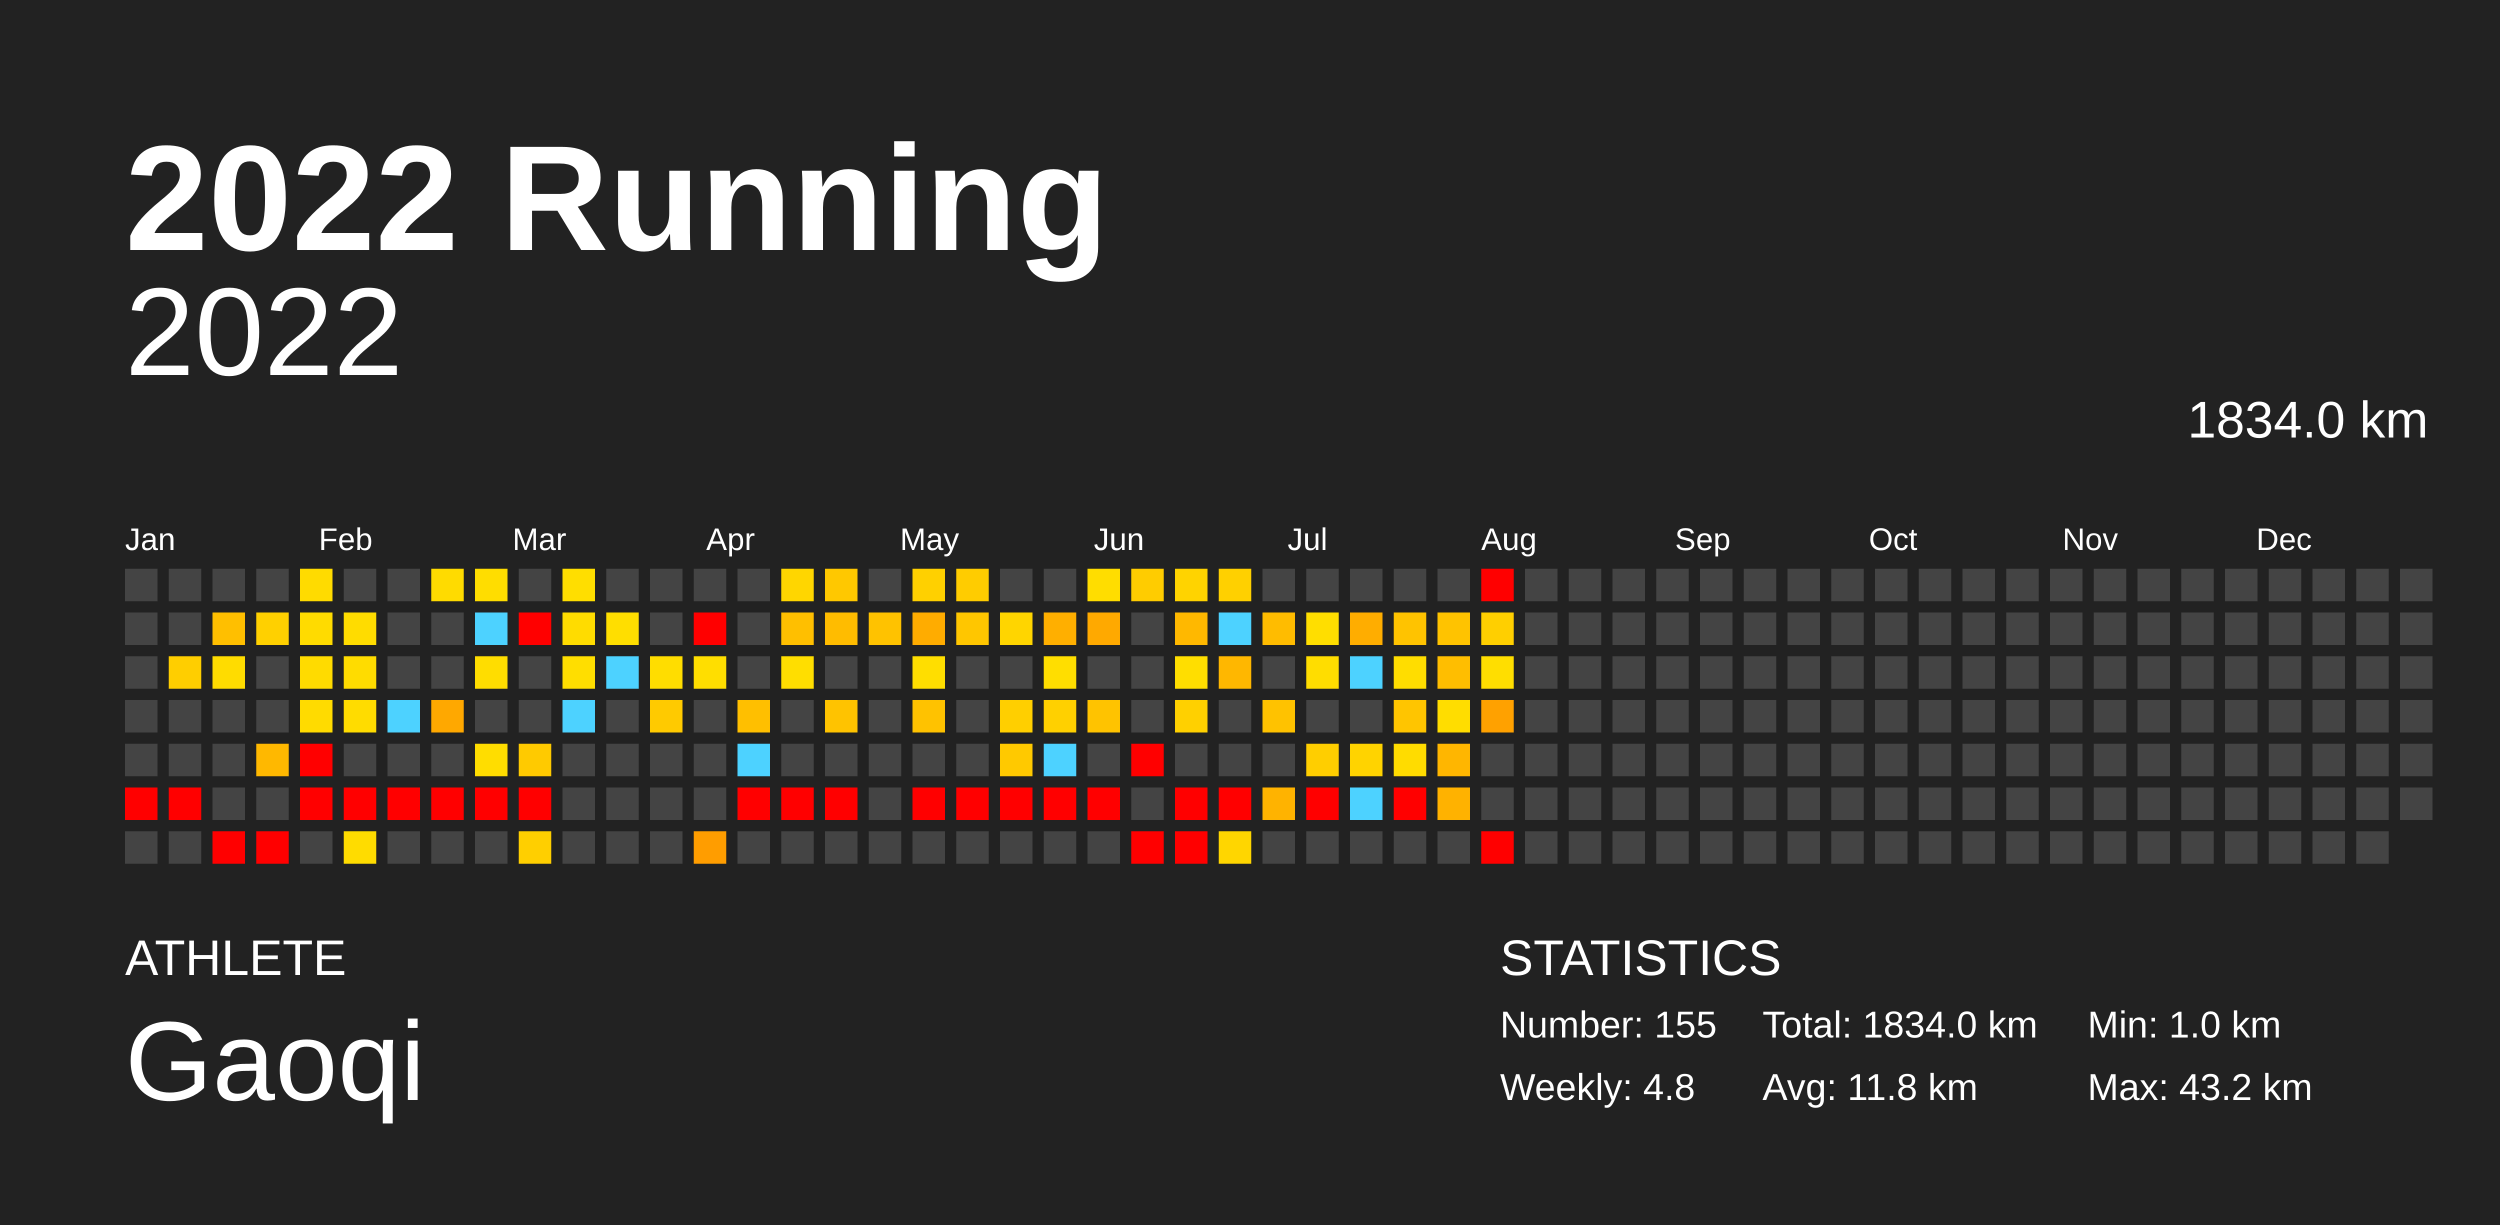
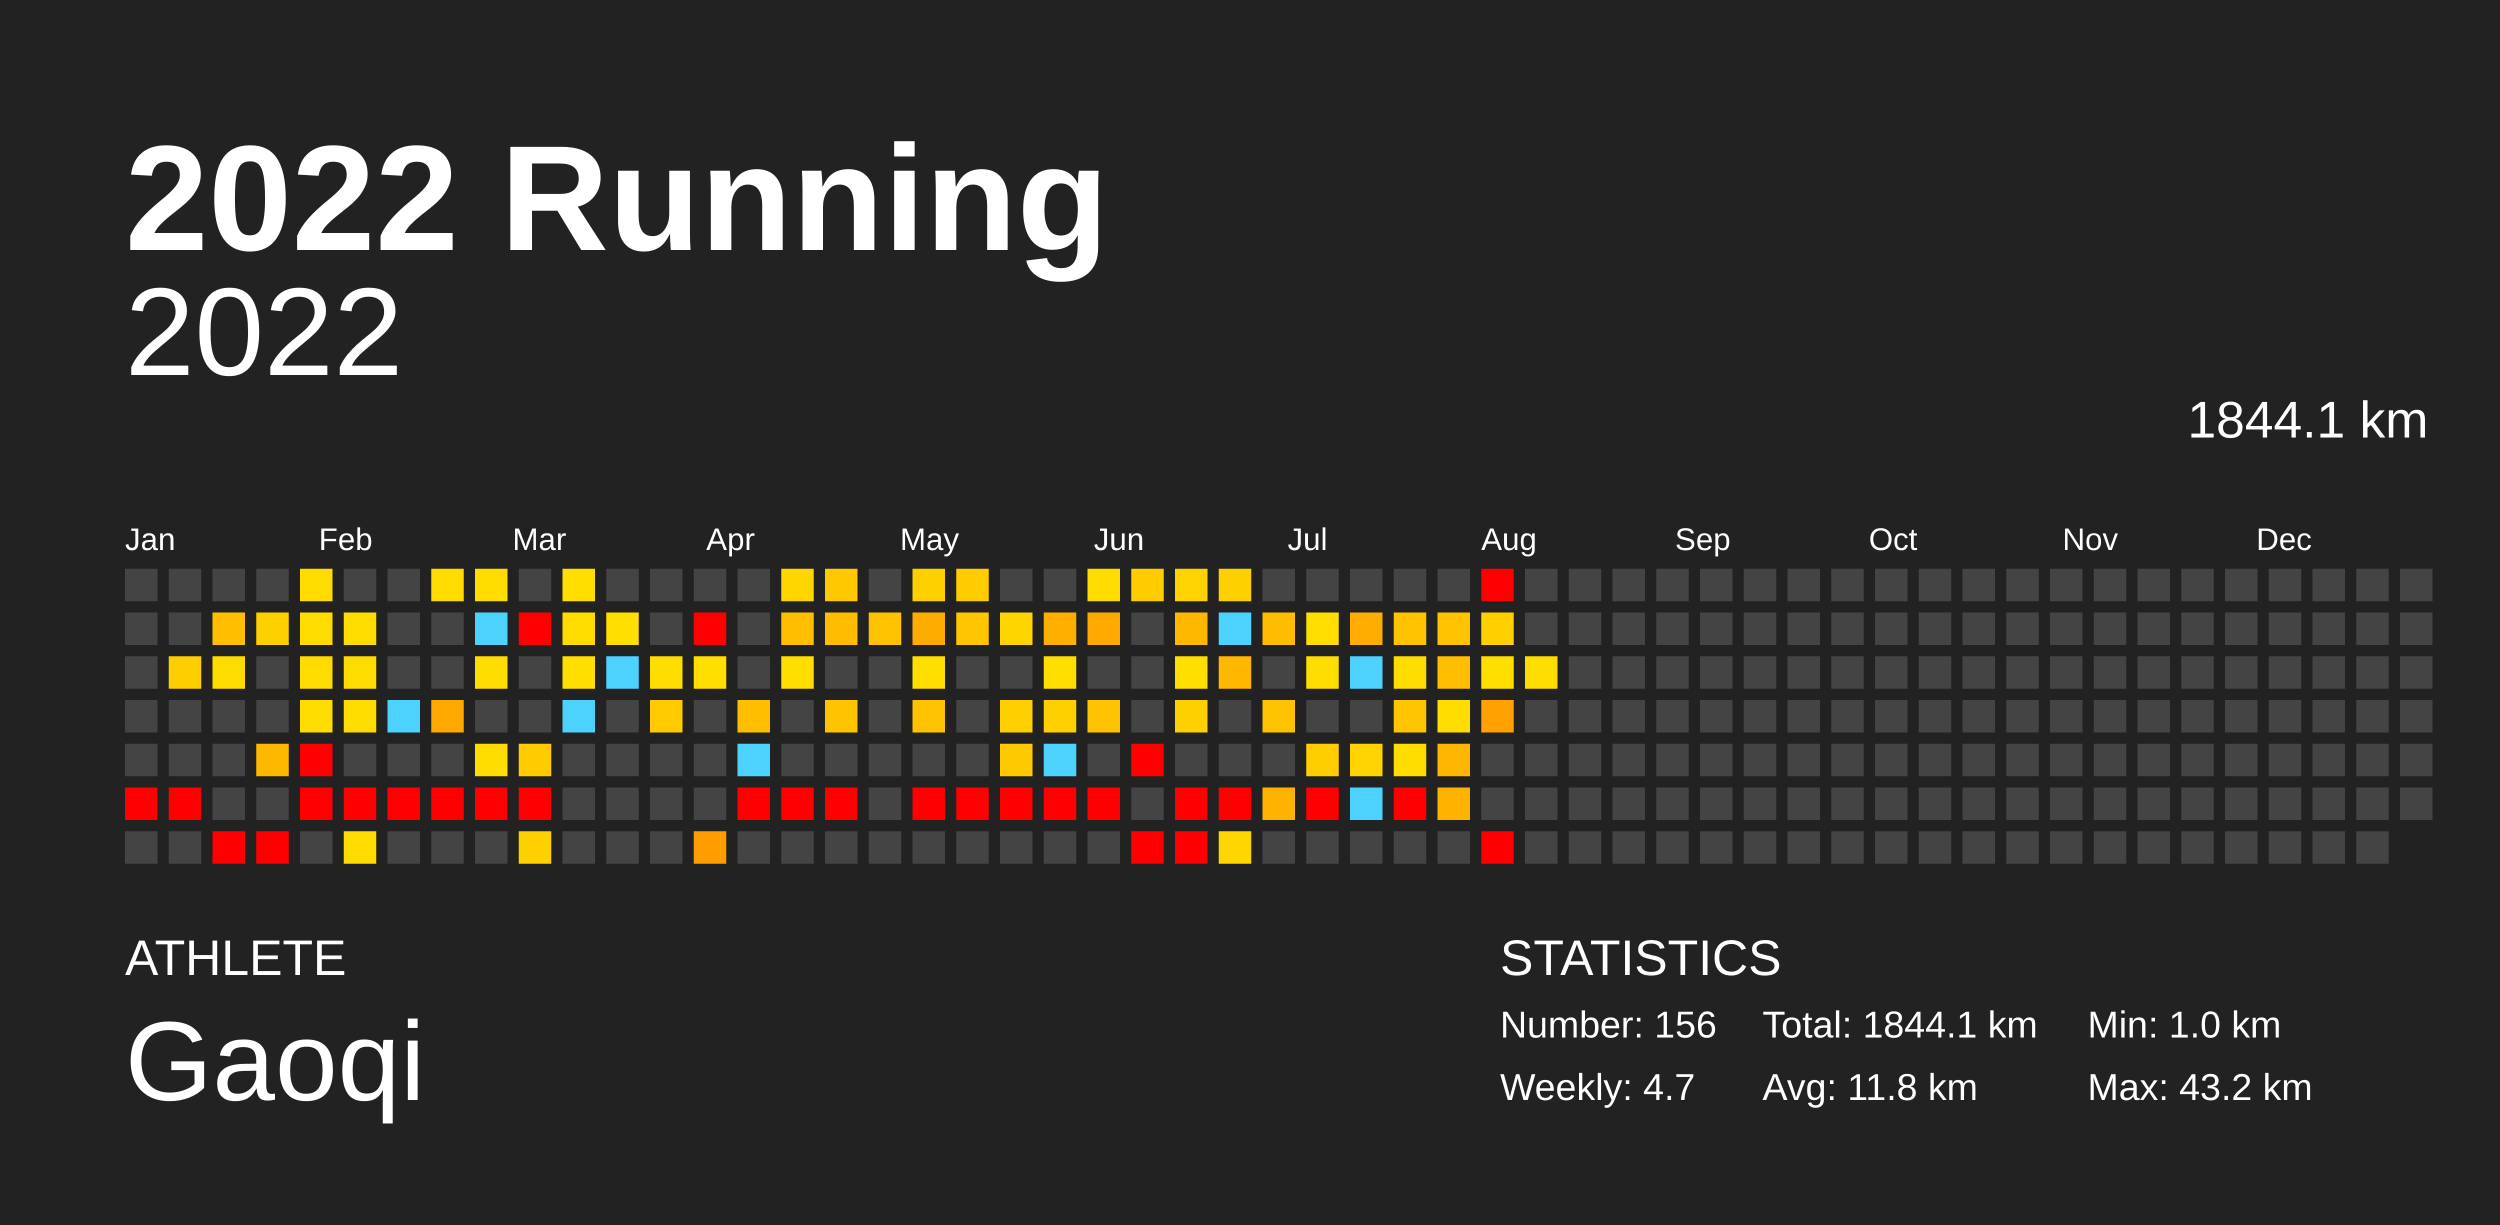
<svg xmlns="http://www.w3.org/2000/svg" baseProfile="full" height="98mm" version="1.1" viewBox="0,0,200,98" width="200mm">
  <defs />
  <rect fill="#222222" height="98" width="200" x="0" y="0" />
  <text fill="#FFFFFF" style="font-size:12px; font-family:Arial; font-weight:bold;" x="10" y="20">2022 Running</text>
  <text fill="#FFFFFF" style="font-size:4px; font-family:Arial" x="10" y="78">ATHLETE</text>
  <text fill="#FFFFFF" style="font-size:9px; font-family:Arial" x="10" y="88">Gaoqi</text>
  <text fill="#FFFFFF" style="font-size:4px; font-family:Arial" x="120" y="78">STATISTICS</text>
-   <text fill="#FFFFFF" style="font-size:3px; font-family:Arial" x="120" y="83">Number: 155</text>
-   <text fill="#FFFFFF" style="font-size:3px; font-family:Arial" x="120" y="88">Weekly: 4.8</text>
-   <text fill="#FFFFFF" style="font-size:3px; font-family:Arial" x="141" y="83">Total: 1834.0 km</text>
+   <text fill="#FFFFFF" style="font-size:3px; font-family:Arial" x="120" y="83">Number: 156</text>
+   <text fill="#FFFFFF" style="font-size:3px; font-family:Arial" x="120" y="88">Weekly: 4.7</text>
+   <text fill="#FFFFFF" style="font-size:3px; font-family:Arial" x="141" y="83">Total: 1844.1 km</text>
  <text fill="#FFFFFF" style="font-size:3px; font-family:Arial" x="141" y="88">Avg: 11.8 km</text>
  <text fill="#FFFFFF" style="font-size:3px; font-family:Arial" x="167" y="83">Min: 1.0 km</text>
  <text fill="#FFFFFF" style="font-size:3px; font-family:Arial" x="167" y="88">Max: 43.2 km</text>
  <text alignment-baseline="hanging" fill="#FFFFFF" style="font-size:10.0px; font-family:Arial;" x="10" y="30">2022</text>
-   <text alignment-baseline="hanging" fill="#FFFFFF" style="font-size:4.125px; font-family:Arial;" x="175" y="35">1834.0 km</text>
+   <text alignment-baseline="hanging" fill="#FFFFFF" style="font-size:4.125px; font-family:Arial;" x="175" y="35">1844.1 km</text>
  <text fill="#FFFFFF" style="font-size:2.5px; font-family:Arial" x="10.0" y="44">Jan</text>
  <text fill="#FFFFFF" style="font-size:2.5px; font-family:Arial" x="25.5" y="44">Feb</text>
  <text fill="#FFFFFF" style="font-size:2.5px; font-family:Arial" x="41.0" y="44">Mar</text>
  <text fill="#FFFFFF" style="font-size:2.5px; font-family:Arial" x="56.5" y="44">Apr</text>
  <text fill="#FFFFFF" style="font-size:2.5px; font-family:Arial" x="72.0" y="44">May</text>
  <text fill="#FFFFFF" style="font-size:2.5px; font-family:Arial" x="87.5" y="44">Jun</text>
  <text fill="#FFFFFF" style="font-size:2.5px; font-family:Arial" x="103.0" y="44">Jul</text>
  <text fill="#FFFFFF" style="font-size:2.5px; font-family:Arial" x="118.5" y="44">Aug</text>
  <text fill="#FFFFFF" style="font-size:2.5px; font-family:Arial" x="134.0" y="44">Sep</text>
  <text fill="#FFFFFF" style="font-size:2.5px; font-family:Arial" x="149.5" y="44">Oct</text>
  <text fill="#FFFFFF" style="font-size:2.5px; font-family:Arial" x="165.0" y="44">Nov</text>
  <text fill="#FFFFFF" style="font-size:2.5px; font-family:Arial" x="180.5" y="44">Dec</text>
  <rect fill="#444444" height="2.6" width="2.6" x="10.0" y="45.5" />
  <rect fill="#444444" height="2.6" width="2.6" x="10.0" y="49.0" />
  <rect fill="#444444" height="2.6" width="2.6" x="10.0" y="52.5" />
  <rect fill="#444444" height="2.6" width="2.6" x="10.0" y="56.0" />
  <rect fill="#444444" height="2.6" width="2.6" x="10.0" y="59.5" />
  <rect fill="red" height="2.6" width="2.6" x="10.0" y="63.0" />
  <rect fill="#444444" height="2.6" width="2.6" x="10.0" y="66.5" />
  <rect fill="#444444" height="2.6" width="2.6" x="13.5" y="45.5" />
  <rect fill="#444444" height="2.6" width="2.6" x="13.5" y="49.0" />
  <rect fill="#ffce00" height="2.6" width="2.6" x="13.5" y="52.5" />
  <rect fill="#444444" height="2.6" width="2.6" x="13.5" y="56.0" />
  <rect fill="#444444" height="2.6" width="2.6" x="13.5" y="59.5" />
  <rect fill="red" height="2.6" width="2.6" x="13.5" y="63.0" />
  <rect fill="#444444" height="2.6" width="2.6" x="13.5" y="66.5" />
  <rect fill="#444444" height="2.6" width="2.6" x="17.0" y="45.5" />
  <rect fill="#ffbf00" height="2.6" width="2.6" x="17.0" y="49.0" />
  <rect fill="#ffdc00" height="2.6" width="2.6" x="17.0" y="52.5" />
  <rect fill="#444444" height="2.6" width="2.6" x="17.0" y="56.0" />
  <rect fill="#444444" height="2.6" width="2.6" x="17.0" y="59.5" />
  <rect fill="#444444" height="2.6" width="2.6" x="17.0" y="63.0" />
  <rect fill="red" height="2.6" width="2.6" x="17.0" y="66.5" />
  <rect fill="#444444" height="2.6" width="2.6" x="20.5" y="45.5" />
  <rect fill="#ffd000" height="2.6" width="2.6" x="20.5" y="49.0" />
  <rect fill="#444444" height="2.6" width="2.6" x="20.5" y="52.5" />
  <rect fill="#444444" height="2.6" width="2.6" x="20.5" y="56.0" />
  <rect fill="#ffb800" height="2.6" width="2.6" x="20.5" y="59.5" />
  <rect fill="#444444" height="2.6" width="2.6" x="20.5" y="63.0" />
  <rect fill="red" height="2.6" width="2.6" x="20.5" y="66.5" />
  <rect fill="#ffdb00" height="2.6" width="2.6" x="24.0" y="45.5" />
  <rect fill="#ffdb00" height="2.6" width="2.6" x="24.0" y="49.0" />
  <rect fill="#ffdb00" height="2.6" width="2.6" x="24.0" y="52.5" />
  <rect fill="#ffdb00" height="2.6" width="2.6" x="24.0" y="56.0" />
  <rect fill="red" height="2.6" width="2.6" x="24.0" y="59.5" />
  <rect fill="red" height="2.6" width="2.6" x="24.0" y="63.0" />
  <rect fill="#444444" height="2.6" width="2.6" x="24.0" y="66.5" />
  <rect fill="#444444" height="2.6" width="2.6" x="27.5" y="45.5" />
  <rect fill="#ffdc00" height="2.6" width="2.6" x="27.5" y="49.0" />
  <rect fill="#ffdc00" height="2.6" width="2.6" x="27.5" y="52.5" />
  <rect fill="#ffdc00" height="2.6" width="2.6" x="27.5" y="56.0" />
  <rect fill="#444444" height="2.6" width="2.6" x="27.5" y="59.5" />
  <rect fill="red" height="2.6" width="2.6" x="27.5" y="63.0" />
  <rect fill="#ffdc00" height="2.6" width="2.6" x="27.5" y="66.5" />
  <rect fill="#444444" height="2.6" width="2.6" x="31.0" y="45.5" />
  <rect fill="#444444" height="2.6" width="2.6" x="31.0" y="49.0" />
  <rect fill="#444444" height="2.6" width="2.6" x="31.0" y="52.5" />
  <rect fill="#4dd2ff" height="2.6" width="2.6" x="31.0" y="56.0" />
  <rect fill="#444444" height="2.6" width="2.6" x="31.0" y="59.5" />
  <rect fill="red" height="2.6" width="2.6" x="31.0" y="63.0" />
  <rect fill="#444444" height="2.6" width="2.6" x="31.0" y="66.5" />
  <rect fill="#ffdb00" height="2.6" width="2.6" x="34.5" y="45.5" />
  <rect fill="#444444" height="2.6" width="2.6" x="34.5" y="49.0" />
  <rect fill="#444444" height="2.6" width="2.6" x="34.5" y="52.5" />
  <rect fill="#ffa800" height="2.6" width="2.6" x="34.5" y="56.0" />
  <rect fill="#444444" height="2.6" width="2.6" x="34.5" y="59.5" />
  <rect fill="red" height="2.6" width="2.6" x="34.5" y="63.0" />
  <rect fill="#444444" height="2.6" width="2.6" x="34.5" y="66.5" />
  <rect fill="#ffdd00" height="2.6" width="2.6" x="38.0" y="45.5" />
  <rect fill="#4dd2ff" height="2.6" width="2.6" x="38.0" y="49.0" />
  <rect fill="#ffdd00" height="2.6" width="2.6" x="38.0" y="52.5" />
  <rect fill="#444444" height="2.6" width="2.6" x="38.0" y="56.0" />
  <rect fill="#ffdd00" height="2.6" width="2.6" x="38.0" y="59.5" />
  <rect fill="red" height="2.6" width="2.6" x="38.0" y="63.0" />
  <rect fill="#444444" height="2.6" width="2.6" x="38.0" y="66.5" />
  <rect fill="#444444" height="2.6" width="2.6" x="41.5" y="45.5" />
  <rect fill="red" height="2.6" width="2.6" x="41.5" y="49.0" />
  <rect fill="#444444" height="2.6" width="2.6" x="41.5" y="52.5" />
  <rect fill="#444444" height="2.6" width="2.6" x="41.5" y="56.0" />
  <rect fill="#ffca00" height="2.6" width="2.6" x="41.5" y="59.5" />
  <rect fill="red" height="2.6" width="2.6" x="41.5" y="63.0" />
  <rect fill="#ffcf00" height="2.6" width="2.6" x="41.5" y="66.5" />
  <rect fill="#ffde00" height="2.6" width="2.6" x="45.0" y="45.5" />
  <rect fill="#ffdc00" height="2.6" width="2.6" x="45.0" y="49.0" />
  <rect fill="#ffde00" height="2.6" width="2.6" x="45.0" y="52.5" />
  <rect fill="#4dd2ff" height="2.6" width="2.6" x="45.0" y="56.0" />
  <rect fill="#444444" height="2.6" width="2.6" x="45.0" y="59.5" />
  <rect fill="#444444" height="2.6" width="2.6" x="45.0" y="63.0" />
  <rect fill="#444444" height="2.6" width="2.6" x="45.0" y="66.5" />
  <rect fill="#444444" height="2.6" width="2.6" x="48.5" y="45.5" />
  <rect fill="#ffde00" height="2.6" width="2.6" x="48.5" y="49.0" />
  <rect fill="#4dd2ff" height="2.6" width="2.6" x="48.5" y="52.5" />
  <rect fill="#444444" height="2.6" width="2.6" x="48.5" y="56.0" />
  <rect fill="#444444" height="2.6" width="2.6" x="48.5" y="59.5" />
  <rect fill="#444444" height="2.6" width="2.6" x="48.5" y="63.0" />
  <rect fill="#444444" height="2.6" width="2.6" x="48.5" y="66.5" />
  <rect fill="#444444" height="2.6" width="2.6" x="52.0" y="45.5" />
  <rect fill="#444444" height="2.6" width="2.6" x="52.0" y="49.0" />
  <rect fill="#ffdd00" height="2.6" width="2.6" x="52.0" y="52.5" />
  <rect fill="#ffca00" height="2.6" width="2.6" x="52.0" y="56.0" />
  <rect fill="#444444" height="2.6" width="2.6" x="52.0" y="59.5" />
  <rect fill="#444444" height="2.6" width="2.6" x="52.0" y="63.0" />
  <rect fill="#444444" height="2.6" width="2.6" x="52.0" y="66.5" />
  <rect fill="#444444" height="2.6" width="2.6" x="55.5" y="45.5" />
  <rect fill="red" height="2.6" width="2.6" x="55.5" y="49.0" />
  <rect fill="#ffde00" height="2.6" width="2.6" x="55.5" y="52.5" />
  <rect fill="#444444" height="2.6" width="2.6" x="55.5" y="56.0" />
  <rect fill="#444444" height="2.6" width="2.6" x="55.5" y="59.5" />
  <rect fill="#444444" height="2.6" width="2.6" x="55.5" y="63.0" />
  <rect fill="#ff9d00" height="2.6" width="2.6" x="55.5" y="66.5" />
  <rect fill="#444444" height="2.6" width="2.6" x="59.0" y="45.5" />
  <rect fill="#444444" height="2.6" width="2.6" x="59.0" y="49.0" />
  <rect fill="#444444" height="2.6" width="2.6" x="59.0" y="52.5" />
  <rect fill="#ffbf00" height="2.6" width="2.6" x="59.0" y="56.0" />
  <rect fill="#4dd2ff" height="2.6" width="2.6" x="59.0" y="59.5" />
  <rect fill="red" height="2.6" width="2.6" x="59.0" y="63.0" />
  <rect fill="#444444" height="2.6" width="2.6" x="59.0" y="66.5" />
  <rect fill="#ffd600" height="2.6" width="2.6" x="62.5" y="45.5" />
  <rect fill="#ffbf00" height="2.6" width="2.6" x="62.5" y="49.0" />
  <rect fill="#ffde00" height="2.6" width="2.6" x="62.5" y="52.5" />
  <rect fill="#444444" height="2.6" width="2.6" x="62.5" y="56.0" />
  <rect fill="#444444" height="2.6" width="2.6" x="62.5" y="59.5" />
  <rect fill="red" height="2.6" width="2.6" x="62.5" y="63.0" />
  <rect fill="#444444" height="2.6" width="2.6" x="62.5" y="66.5" />
  <rect fill="#ffc800" height="2.6" width="2.6" x="66.0" y="45.5" />
  <rect fill="#ffbc00" height="2.6" width="2.6" x="66.0" y="49.0" />
  <rect fill="#444444" height="2.6" width="2.6" x="66.0" y="52.5" />
  <rect fill="#ffc300" height="2.6" width="2.6" x="66.0" y="56.0" />
  <rect fill="#444444" height="2.6" width="2.6" x="66.0" y="59.5" />
  <rect fill="red" height="2.6" width="2.6" x="66.0" y="63.0" />
  <rect fill="#444444" height="2.6" width="2.6" x="66.0" y="66.5" />
  <rect fill="#444444" height="2.6" width="2.6" x="69.5" y="45.5" />
  <rect fill="#ffc200" height="2.6" width="2.6" x="69.5" y="49.0" />
  <rect fill="#444444" height="2.6" width="2.6" x="69.5" y="52.5" />
  <rect fill="#444444" height="2.6" width="2.6" x="69.5" y="56.0" />
  <rect fill="#444444" height="2.6" width="2.6" x="69.5" y="59.5" />
  <rect fill="#444444" height="2.6" width="2.6" x="69.5" y="63.0" />
  <rect fill="#444444" height="2.6" width="2.6" x="69.5" y="66.5" />
  <rect fill="#ffd000" height="2.6" width="2.6" x="73.0" y="45.5" />
  <rect fill="#ffac00" height="2.6" width="2.6" x="73.0" y="49.0" />
  <rect fill="#ffde00" height="2.6" width="2.6" x="73.0" y="52.5" />
  <rect fill="#ffc200" height="2.6" width="2.6" x="73.0" y="56.0" />
  <rect fill="#444444" height="2.6" width="2.6" x="73.0" y="59.5" />
  <rect fill="red" height="2.6" width="2.6" x="73.0" y="63.0" />
  <rect fill="#444444" height="2.6" width="2.6" x="73.0" y="66.5" />
  <rect fill="#ffcc00" height="2.6" width="2.6" x="76.5" y="45.5" />
  <rect fill="#ffc600" height="2.6" width="2.6" x="76.5" y="49.0" />
  <rect fill="#444444" height="2.6" width="2.6" x="76.5" y="52.5" />
  <rect fill="#444444" height="2.6" width="2.6" x="76.5" y="56.0" />
  <rect fill="#444444" height="2.6" width="2.6" x="76.5" y="59.5" />
  <rect fill="red" height="2.6" width="2.6" x="76.5" y="63.0" />
  <rect fill="#444444" height="2.6" width="2.6" x="76.5" y="66.5" />
  <rect fill="#444444" height="2.6" width="2.6" x="80.0" y="45.5" />
  <rect fill="#ffd500" height="2.6" width="2.6" x="80.0" y="49.0" />
  <rect fill="#444444" height="2.6" width="2.6" x="80.0" y="52.5" />
  <rect fill="#ffcf00" height="2.6" width="2.6" x="80.0" y="56.0" />
  <rect fill="#ffc900" height="2.6" width="2.6" x="80.0" y="59.5" />
  <rect fill="red" height="2.6" width="2.6" x="80.0" y="63.0" />
  <rect fill="#444444" height="2.6" width="2.6" x="80.0" y="66.5" />
  <rect fill="#444444" height="2.6" width="2.6" x="83.5" y="45.5" />
  <rect fill="#ffaf00" height="2.6" width="2.6" x="83.5" y="49.0" />
  <rect fill="#ffde00" height="2.6" width="2.6" x="83.5" y="52.5" />
  <rect fill="#ffd000" height="2.6" width="2.6" x="83.5" y="56.0" />
  <rect fill="#4dd2ff" height="2.6" width="2.6" x="83.5" y="59.5" />
  <rect fill="red" height="2.6" width="2.6" x="83.5" y="63.0" />
  <rect fill="#444444" height="2.6" width="2.6" x="83.5" y="66.5" />
  <rect fill="#ffdd00" height="2.6" width="2.6" x="87.0" y="45.5" />
  <rect fill="#ffa900" height="2.6" width="2.6" x="87.0" y="49.0" />
  <rect fill="#444444" height="2.6" width="2.6" x="87.0" y="52.5" />
  <rect fill="#ffc300" height="2.6" width="2.6" x="87.0" y="56.0" />
  <rect fill="#444444" height="2.6" width="2.6" x="87.0" y="59.5" />
  <rect fill="red" height="2.6" width="2.6" x="87.0" y="63.0" />
  <rect fill="#444444" height="2.6" width="2.6" x="87.0" y="66.5" />
  <rect fill="#ffcc00" height="2.6" width="2.6" x="90.5" y="45.5" />
  <rect fill="#444444" height="2.6" width="2.6" x="90.5" y="49.0" />
  <rect fill="#444444" height="2.6" width="2.6" x="90.5" y="52.5" />
  <rect fill="#444444" height="2.6" width="2.6" x="90.5" y="56.0" />
  <rect fill="red" height="2.6" width="2.6" x="90.5" y="59.5" />
  <rect fill="#444444" height="2.6" width="2.6" x="90.5" y="63.0" />
  <rect fill="red" height="2.6" width="2.6" x="90.5" y="66.5" />
  <rect fill="#ffd300" height="2.6" width="2.6" x="94.0" y="45.5" />
  <rect fill="#ffb800" height="2.6" width="2.6" x="94.0" y="49.0" />
  <rect fill="#ffde00" height="2.6" width="2.6" x="94.0" y="52.5" />
  <rect fill="#ffd000" height="2.6" width="2.6" x="94.0" y="56.0" />
  <rect fill="#444444" height="2.6" width="2.6" x="94.0" y="59.5" />
  <rect fill="red" height="2.6" width="2.6" x="94.0" y="63.0" />
  <rect fill="red" height="2.6" width="2.6" x="94.0" y="66.5" />
  <rect fill="#ffd000" height="2.6" width="2.6" x="97.5" y="45.5" />
  <rect fill="#4dd2ff" height="2.6" width="2.6" x="97.5" y="49.0" />
  <rect fill="#ffb700" height="2.6" width="2.6" x="97.5" y="52.5" />
  <rect fill="#444444" height="2.6" width="2.6" x="97.5" y="56.0" />
  <rect fill="#444444" height="2.6" width="2.6" x="97.5" y="59.5" />
  <rect fill="red" height="2.6" width="2.6" x="97.5" y="63.0" />
  <rect fill="#ffd600" height="2.6" width="2.6" x="97.5" y="66.5" />
  <rect fill="#444444" height="2.6" width="2.6" x="101.0" y="45.5" />
  <rect fill="#ffbc00" height="2.6" width="2.6" x="101.0" y="49.0" />
  <rect fill="#444444" height="2.6" width="2.6" x="101.0" y="52.5" />
  <rect fill="#ffc200" height="2.6" width="2.6" x="101.0" y="56.0" />
  <rect fill="#444444" height="2.6" width="2.6" x="101.0" y="59.5" />
  <rect fill="#ffb300" height="2.6" width="2.6" x="101.0" y="63.0" />
  <rect fill="#444444" height="2.6" width="2.6" x="101.0" y="66.5" />
  <rect fill="#444444" height="2.6" width="2.6" x="104.5" y="45.5" />
  <rect fill="#ffde00" height="2.6" width="2.6" x="104.5" y="49.0" />
  <rect fill="#ffdd00" height="2.6" width="2.6" x="104.5" y="52.5" />
  <rect fill="#444444" height="2.6" width="2.6" x="104.5" y="56.0" />
  <rect fill="#ffce00" height="2.6" width="2.6" x="104.5" y="59.5" />
  <rect fill="red" height="2.6" width="2.6" x="104.5" y="63.0" />
  <rect fill="#444444" height="2.6" width="2.6" x="104.5" y="66.5" />
  <rect fill="#444444" height="2.6" width="2.6" x="108.0" y="45.5" />
  <rect fill="#ffad00" height="2.6" width="2.6" x="108.0" y="49.0" />
  <rect fill="#4dd2ff" height="2.6" width="2.6" x="108.0" y="52.5" />
  <rect fill="#444444" height="2.6" width="2.6" x="108.0" y="56.0" />
  <rect fill="#ffd300" height="2.6" width="2.6" x="108.0" y="59.5" />
  <rect fill="#4dd2ff" height="2.6" width="2.6" x="108.0" y="63.0" />
  <rect fill="#444444" height="2.6" width="2.6" x="108.0" y="66.5" />
  <rect fill="#444444" height="2.6" width="2.6" x="111.5" y="45.5" />
  <rect fill="#ffc300" height="2.6" width="2.6" x="111.5" y="49.0" />
  <rect fill="#ffdd00" height="2.6" width="2.6" x="111.5" y="52.5" />
  <rect fill="#ffc500" height="2.6" width="2.6" x="111.5" y="56.0" />
  <rect fill="#ffdc00" height="2.6" width="2.6" x="111.5" y="59.5" />
  <rect fill="red" height="2.6" width="2.6" x="111.5" y="63.0" />
  <rect fill="#444444" height="2.6" width="2.6" x="111.5" y="66.5" />
  <rect fill="#444444" height="2.6" width="2.6" x="115.0" y="45.5" />
  <rect fill="#ffc300" height="2.6" width="2.6" x="115.0" y="49.0" />
  <rect fill="#ffbe00" height="2.6" width="2.6" x="115.0" y="52.5" />
  <rect fill="#ffdd00" height="2.6" width="2.6" x="115.0" y="56.0" />
  <rect fill="#ffb600" height="2.6" width="2.6" x="115.0" y="59.5" />
  <rect fill="#ffb200" height="2.6" width="2.6" x="115.0" y="63.0" />
  <rect fill="#444444" height="2.6" width="2.6" x="115.0" y="66.5" />
  <rect fill="red" height="2.6" width="2.6" x="118.5" y="45.5" />
  <rect fill="#ffcf00" height="2.6" width="2.6" x="118.5" y="49.0" />
  <rect fill="#ffde00" height="2.6" width="2.6" x="118.5" y="52.5" />
  <rect fill="#ffa100" height="2.6" width="2.6" x="118.5" y="56.0" />
  <rect fill="#444444" height="2.6" width="2.6" x="118.5" y="59.5" />
  <rect fill="#444444" height="2.6" width="2.6" x="118.5" y="63.0" />
  <rect fill="red" height="2.6" width="2.6" x="118.5" y="66.5" />
  <rect fill="#444444" height="2.6" width="2.6" x="122.0" y="45.5" />
  <rect fill="#444444" height="2.6" width="2.6" x="122.0" y="49.0" />
-   <rect fill="#444444" height="2.6" width="2.6" x="122.0" y="52.5" />
+   <rect fill="#ffdd00" height="2.6" width="2.6" x="122.0" y="52.5" />
  <rect fill="#444444" height="2.6" width="2.6" x="122.0" y="56.0" />
  <rect fill="#444444" height="2.6" width="2.6" x="122.0" y="59.5" />
  <rect fill="#444444" height="2.6" width="2.6" x="122.0" y="63.0" />
  <rect fill="#444444" height="2.6" width="2.6" x="122.0" y="66.5" />
  <rect fill="#444444" height="2.6" width="2.6" x="125.5" y="45.5" />
  <rect fill="#444444" height="2.6" width="2.6" x="125.5" y="49.0" />
  <rect fill="#444444" height="2.6" width="2.6" x="125.5" y="52.5" />
  <rect fill="#444444" height="2.6" width="2.6" x="125.5" y="56.0" />
  <rect fill="#444444" height="2.6" width="2.6" x="125.5" y="59.5" />
  <rect fill="#444444" height="2.6" width="2.6" x="125.5" y="63.0" />
  <rect fill="#444444" height="2.6" width="2.6" x="125.5" y="66.5" />
  <rect fill="#444444" height="2.6" width="2.6" x="129.0" y="45.5" />
  <rect fill="#444444" height="2.6" width="2.6" x="129.0" y="49.0" />
  <rect fill="#444444" height="2.6" width="2.6" x="129.0" y="52.5" />
  <rect fill="#444444" height="2.6" width="2.6" x="129.0" y="56.0" />
  <rect fill="#444444" height="2.6" width="2.6" x="129.0" y="59.5" />
  <rect fill="#444444" height="2.6" width="2.6" x="129.0" y="63.0" />
  <rect fill="#444444" height="2.6" width="2.6" x="129.0" y="66.5" />
  <rect fill="#444444" height="2.6" width="2.6" x="132.5" y="45.5" />
  <rect fill="#444444" height="2.6" width="2.6" x="132.5" y="49.0" />
  <rect fill="#444444" height="2.6" width="2.6" x="132.5" y="52.5" />
  <rect fill="#444444" height="2.6" width="2.6" x="132.5" y="56.0" />
  <rect fill="#444444" height="2.6" width="2.6" x="132.5" y="59.5" />
  <rect fill="#444444" height="2.6" width="2.6" x="132.5" y="63.0" />
  <rect fill="#444444" height="2.6" width="2.6" x="132.5" y="66.5" />
  <rect fill="#444444" height="2.6" width="2.6" x="136.0" y="45.5" />
  <rect fill="#444444" height="2.6" width="2.6" x="136.0" y="49.0" />
  <rect fill="#444444" height="2.6" width="2.6" x="136.0" y="52.5" />
  <rect fill="#444444" height="2.6" width="2.6" x="136.0" y="56.0" />
  <rect fill="#444444" height="2.6" width="2.6" x="136.0" y="59.5" />
  <rect fill="#444444" height="2.6" width="2.6" x="136.0" y="63.0" />
  <rect fill="#444444" height="2.6" width="2.6" x="136.0" y="66.5" />
  <rect fill="#444444" height="2.6" width="2.6" x="139.5" y="45.5" />
  <rect fill="#444444" height="2.6" width="2.6" x="139.5" y="49.0" />
  <rect fill="#444444" height="2.6" width="2.6" x="139.5" y="52.5" />
  <rect fill="#444444" height="2.6" width="2.6" x="139.5" y="56.0" />
  <rect fill="#444444" height="2.6" width="2.6" x="139.5" y="59.5" />
  <rect fill="#444444" height="2.6" width="2.6" x="139.5" y="63.0" />
  <rect fill="#444444" height="2.6" width="2.6" x="139.5" y="66.5" />
  <rect fill="#444444" height="2.6" width="2.6" x="143.0" y="45.5" />
  <rect fill="#444444" height="2.6" width="2.6" x="143.0" y="49.0" />
  <rect fill="#444444" height="2.6" width="2.6" x="143.0" y="52.5" />
  <rect fill="#444444" height="2.6" width="2.6" x="143.0" y="56.0" />
  <rect fill="#444444" height="2.6" width="2.6" x="143.0" y="59.5" />
  <rect fill="#444444" height="2.6" width="2.6" x="143.0" y="63.0" />
  <rect fill="#444444" height="2.6" width="2.6" x="143.0" y="66.5" />
  <rect fill="#444444" height="2.6" width="2.6" x="146.5" y="45.5" />
  <rect fill="#444444" height="2.6" width="2.6" x="146.5" y="49.0" />
  <rect fill="#444444" height="2.6" width="2.6" x="146.5" y="52.5" />
  <rect fill="#444444" height="2.6" width="2.6" x="146.5" y="56.0" />
  <rect fill="#444444" height="2.6" width="2.6" x="146.5" y="59.5" />
  <rect fill="#444444" height="2.6" width="2.6" x="146.5" y="63.0" />
  <rect fill="#444444" height="2.6" width="2.6" x="146.5" y="66.5" />
  <rect fill="#444444" height="2.6" width="2.6" x="150.0" y="45.5" />
  <rect fill="#444444" height="2.6" width="2.6" x="150.0" y="49.0" />
  <rect fill="#444444" height="2.6" width="2.6" x="150.0" y="52.5" />
  <rect fill="#444444" height="2.6" width="2.6" x="150.0" y="56.0" />
  <rect fill="#444444" height="2.6" width="2.6" x="150.0" y="59.5" />
  <rect fill="#444444" height="2.6" width="2.6" x="150.0" y="63.0" />
  <rect fill="#444444" height="2.6" width="2.6" x="150.0" y="66.5" />
  <rect fill="#444444" height="2.6" width="2.6" x="153.5" y="45.5" />
  <rect fill="#444444" height="2.6" width="2.6" x="153.5" y="49.0" />
  <rect fill="#444444" height="2.6" width="2.6" x="153.5" y="52.5" />
  <rect fill="#444444" height="2.6" width="2.6" x="153.5" y="56.0" />
  <rect fill="#444444" height="2.6" width="2.6" x="153.5" y="59.5" />
  <rect fill="#444444" height="2.6" width="2.6" x="153.5" y="63.0" />
  <rect fill="#444444" height="2.6" width="2.6" x="153.5" y="66.5" />
  <rect fill="#444444" height="2.6" width="2.6" x="157.0" y="45.5" />
  <rect fill="#444444" height="2.6" width="2.6" x="157.0" y="49.0" />
  <rect fill="#444444" height="2.6" width="2.6" x="157.0" y="52.5" />
  <rect fill="#444444" height="2.6" width="2.6" x="157.0" y="56.0" />
  <rect fill="#444444" height="2.6" width="2.6" x="157.0" y="59.5" />
  <rect fill="#444444" height="2.6" width="2.6" x="157.0" y="63.0" />
  <rect fill="#444444" height="2.6" width="2.6" x="157.0" y="66.5" />
  <rect fill="#444444" height="2.6" width="2.6" x="160.5" y="45.5" />
  <rect fill="#444444" height="2.6" width="2.6" x="160.5" y="49.0" />
  <rect fill="#444444" height="2.6" width="2.6" x="160.5" y="52.5" />
  <rect fill="#444444" height="2.6" width="2.6" x="160.5" y="56.0" />
  <rect fill="#444444" height="2.6" width="2.6" x="160.5" y="59.5" />
  <rect fill="#444444" height="2.6" width="2.6" x="160.5" y="63.0" />
  <rect fill="#444444" height="2.6" width="2.6" x="160.5" y="66.5" />
  <rect fill="#444444" height="2.6" width="2.6" x="164.0" y="45.5" />
  <rect fill="#444444" height="2.6" width="2.6" x="164.0" y="49.0" />
  <rect fill="#444444" height="2.6" width="2.6" x="164.0" y="52.5" />
  <rect fill="#444444" height="2.6" width="2.6" x="164.0" y="56.0" />
  <rect fill="#444444" height="2.6" width="2.6" x="164.0" y="59.5" />
  <rect fill="#444444" height="2.6" width="2.6" x="164.0" y="63.0" />
  <rect fill="#444444" height="2.6" width="2.6" x="164.0" y="66.5" />
  <rect fill="#444444" height="2.6" width="2.6" x="167.5" y="45.5" />
  <rect fill="#444444" height="2.6" width="2.6" x="167.5" y="49.0" />
  <rect fill="#444444" height="2.6" width="2.6" x="167.5" y="52.5" />
  <rect fill="#444444" height="2.6" width="2.6" x="167.5" y="56.0" />
  <rect fill="#444444" height="2.6" width="2.6" x="167.5" y="59.5" />
  <rect fill="#444444" height="2.6" width="2.6" x="167.5" y="63.0" />
  <rect fill="#444444" height="2.6" width="2.6" x="167.5" y="66.5" />
  <rect fill="#444444" height="2.6" width="2.6" x="171.0" y="45.5" />
  <rect fill="#444444" height="2.6" width="2.6" x="171.0" y="49.0" />
  <rect fill="#444444" height="2.6" width="2.6" x="171.0" y="52.5" />
  <rect fill="#444444" height="2.6" width="2.6" x="171.0" y="56.0" />
  <rect fill="#444444" height="2.6" width="2.6" x="171.0" y="59.5" />
  <rect fill="#444444" height="2.6" width="2.6" x="171.0" y="63.0" />
  <rect fill="#444444" height="2.6" width="2.6" x="171.0" y="66.5" />
  <rect fill="#444444" height="2.6" width="2.6" x="174.5" y="45.5" />
  <rect fill="#444444" height="2.6" width="2.6" x="174.5" y="49.0" />
  <rect fill="#444444" height="2.6" width="2.6" x="174.5" y="52.5" />
  <rect fill="#444444" height="2.6" width="2.6" x="174.5" y="56.0" />
  <rect fill="#444444" height="2.6" width="2.6" x="174.5" y="59.5" />
  <rect fill="#444444" height="2.6" width="2.6" x="174.5" y="63.0" />
  <rect fill="#444444" height="2.6" width="2.6" x="174.5" y="66.5" />
  <rect fill="#444444" height="2.6" width="2.6" x="178.0" y="45.5" />
  <rect fill="#444444" height="2.6" width="2.6" x="178.0" y="49.0" />
  <rect fill="#444444" height="2.6" width="2.6" x="178.0" y="52.5" />
  <rect fill="#444444" height="2.6" width="2.6" x="178.0" y="56.0" />
  <rect fill="#444444" height="2.6" width="2.6" x="178.0" y="59.5" />
  <rect fill="#444444" height="2.6" width="2.6" x="178.0" y="63.0" />
  <rect fill="#444444" height="2.6" width="2.6" x="178.0" y="66.5" />
  <rect fill="#444444" height="2.6" width="2.6" x="181.5" y="45.5" />
  <rect fill="#444444" height="2.6" width="2.6" x="181.5" y="49.0" />
  <rect fill="#444444" height="2.6" width="2.6" x="181.5" y="52.5" />
  <rect fill="#444444" height="2.6" width="2.6" x="181.5" y="56.0" />
  <rect fill="#444444" height="2.6" width="2.6" x="181.5" y="59.5" />
  <rect fill="#444444" height="2.6" width="2.6" x="181.5" y="63.0" />
  <rect fill="#444444" height="2.6" width="2.6" x="181.5" y="66.5" />
  <rect fill="#444444" height="2.6" width="2.6" x="185.0" y="45.5" />
  <rect fill="#444444" height="2.6" width="2.6" x="185.0" y="49.0" />
  <rect fill="#444444" height="2.6" width="2.6" x="185.0" y="52.5" />
  <rect fill="#444444" height="2.6" width="2.6" x="185.0" y="56.0" />
  <rect fill="#444444" height="2.6" width="2.6" x="185.0" y="59.5" />
  <rect fill="#444444" height="2.6" width="2.6" x="185.0" y="63.0" />
  <rect fill="#444444" height="2.6" width="2.6" x="185.0" y="66.5" />
  <rect fill="#444444" height="2.6" width="2.6" x="188.5" y="45.5" />
  <rect fill="#444444" height="2.6" width="2.6" x="188.5" y="49.0" />
  <rect fill="#444444" height="2.6" width="2.6" x="188.5" y="52.5" />
  <rect fill="#444444" height="2.6" width="2.6" x="188.5" y="56.0" />
  <rect fill="#444444" height="2.6" width="2.6" x="188.5" y="59.5" />
  <rect fill="#444444" height="2.6" width="2.6" x="188.5" y="63.0" />
  <rect fill="#444444" height="2.6" width="2.6" x="188.5" y="66.5" />
  <rect fill="#444444" height="2.6" width="2.6" x="192.0" y="45.5" />
  <rect fill="#444444" height="2.6" width="2.6" x="192.0" y="49.0" />
  <rect fill="#444444" height="2.6" width="2.6" x="192.0" y="52.5" />
  <rect fill="#444444" height="2.6" width="2.6" x="192.0" y="56.0" />
  <rect fill="#444444" height="2.6" width="2.6" x="192.0" y="59.5" />
  <rect fill="#444444" height="2.6" width="2.6" x="192.0" y="63.0" />
</svg>
